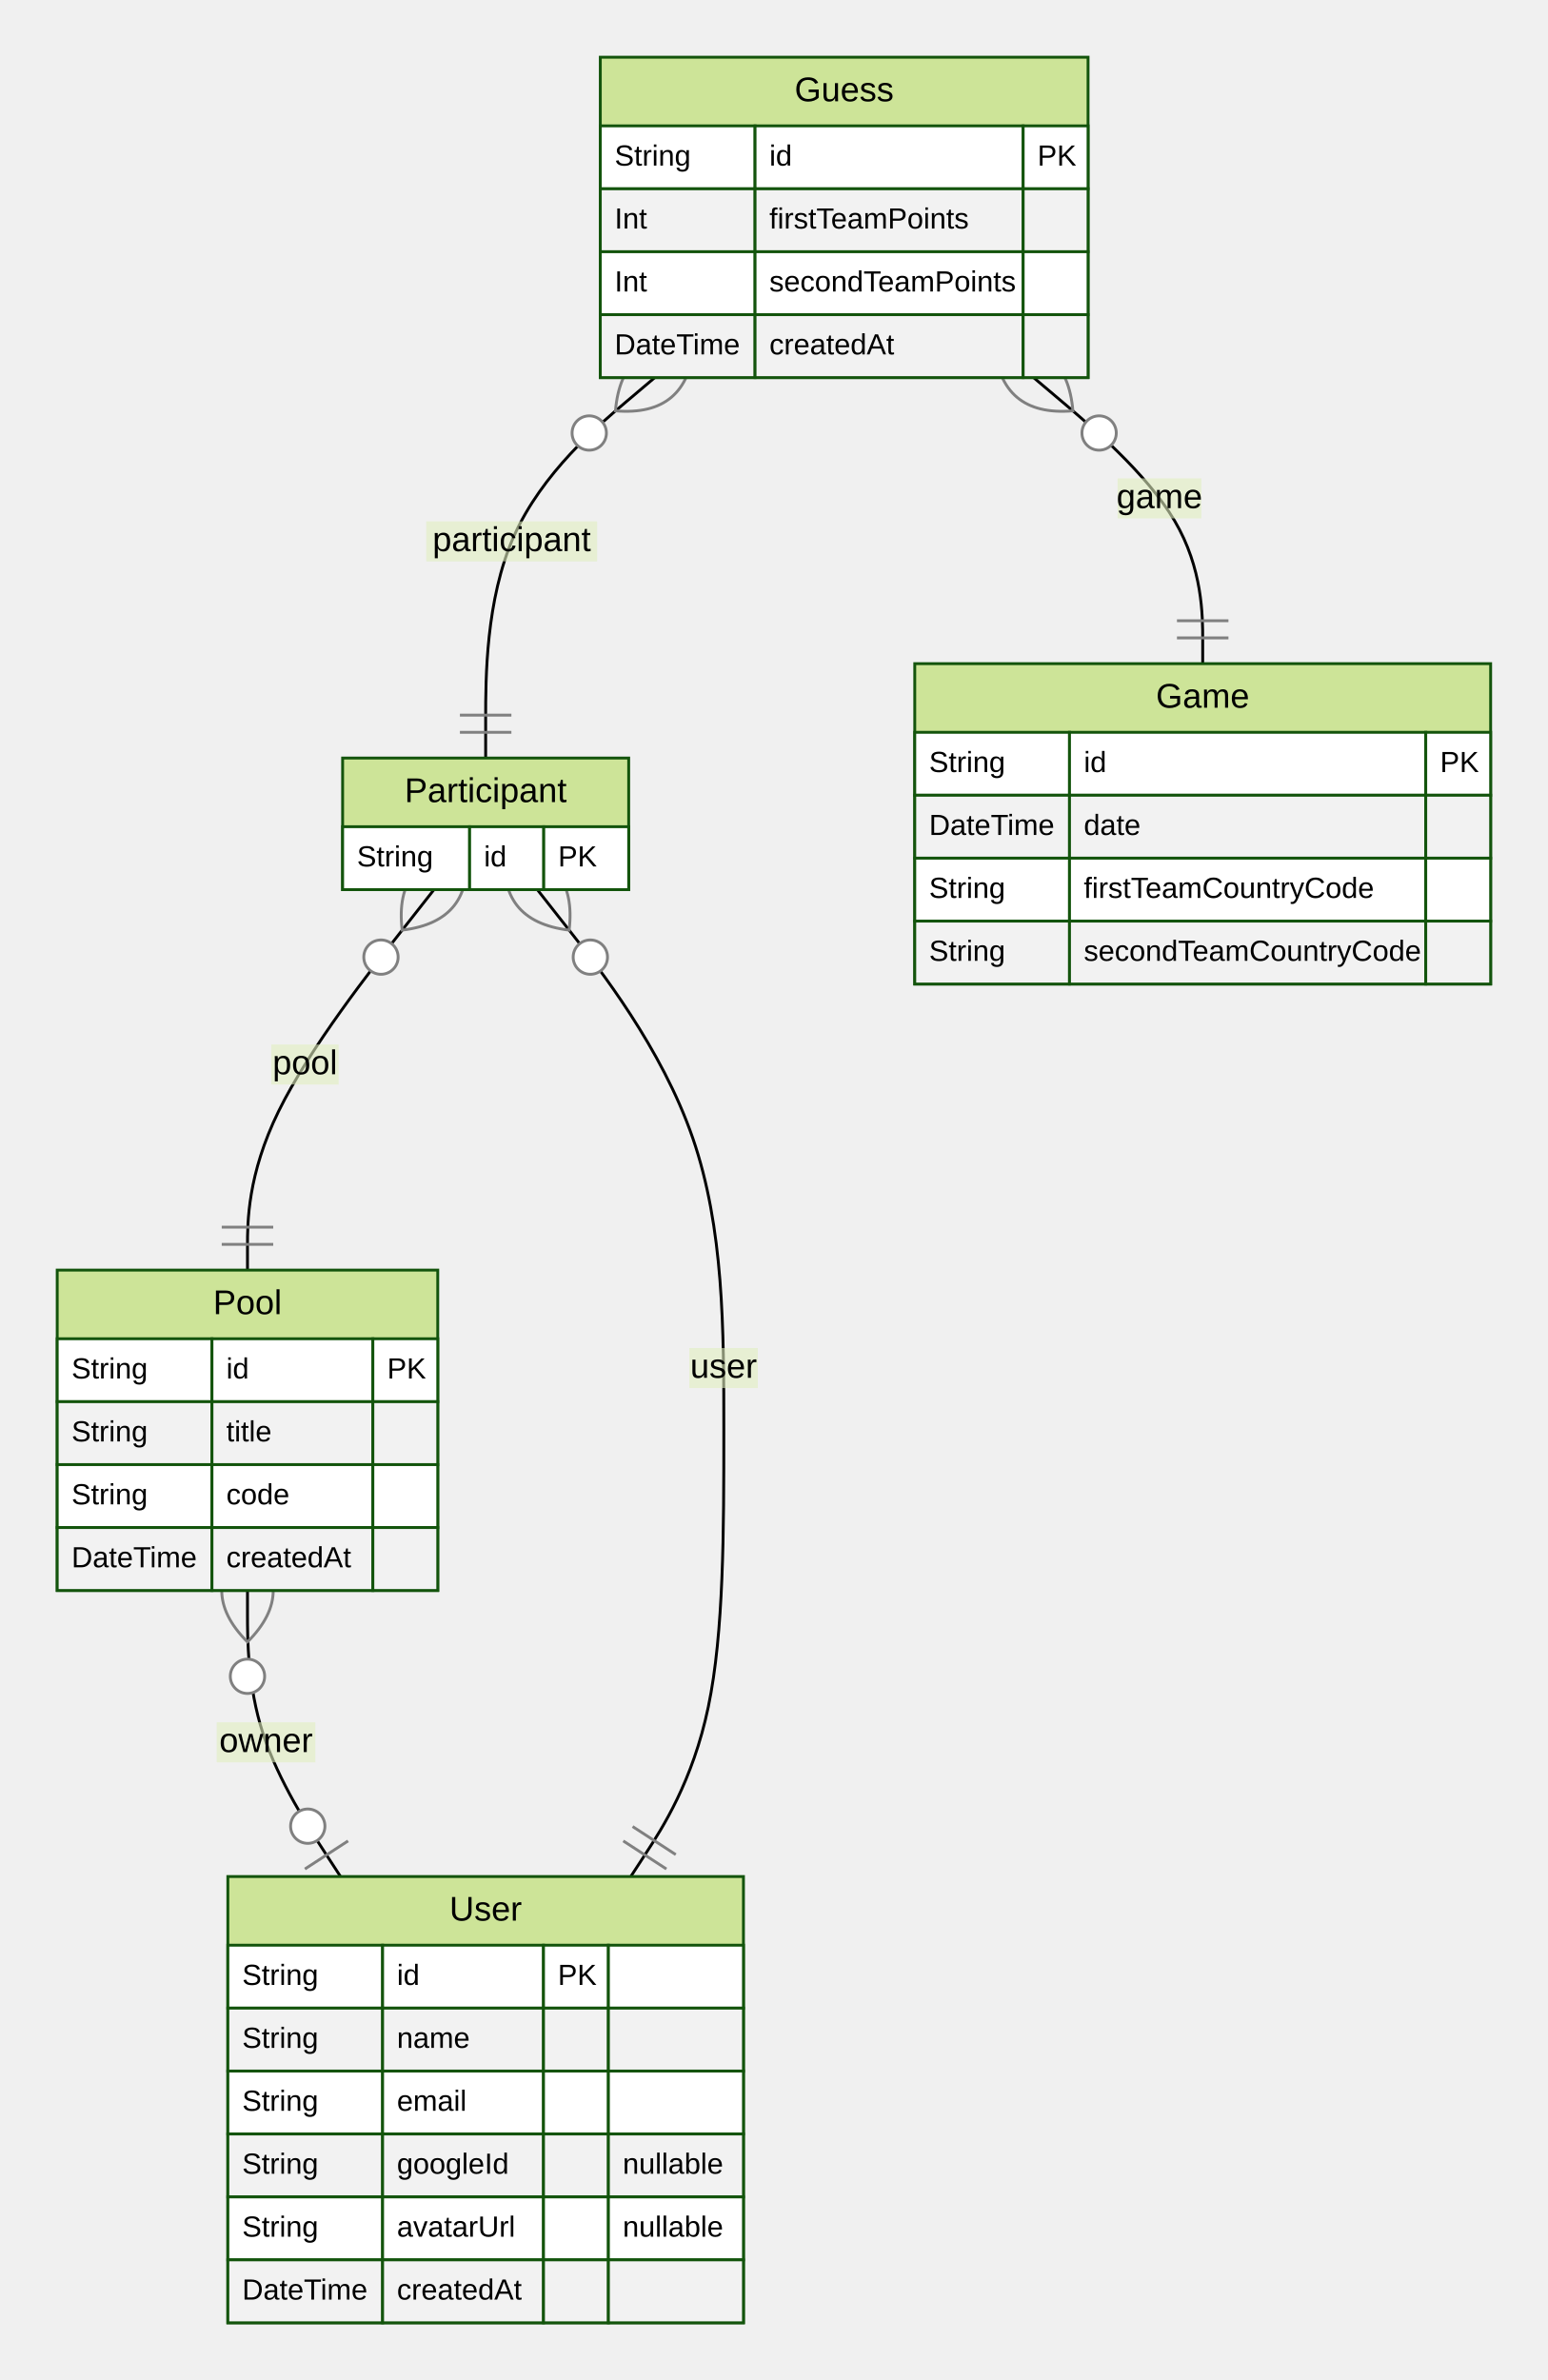
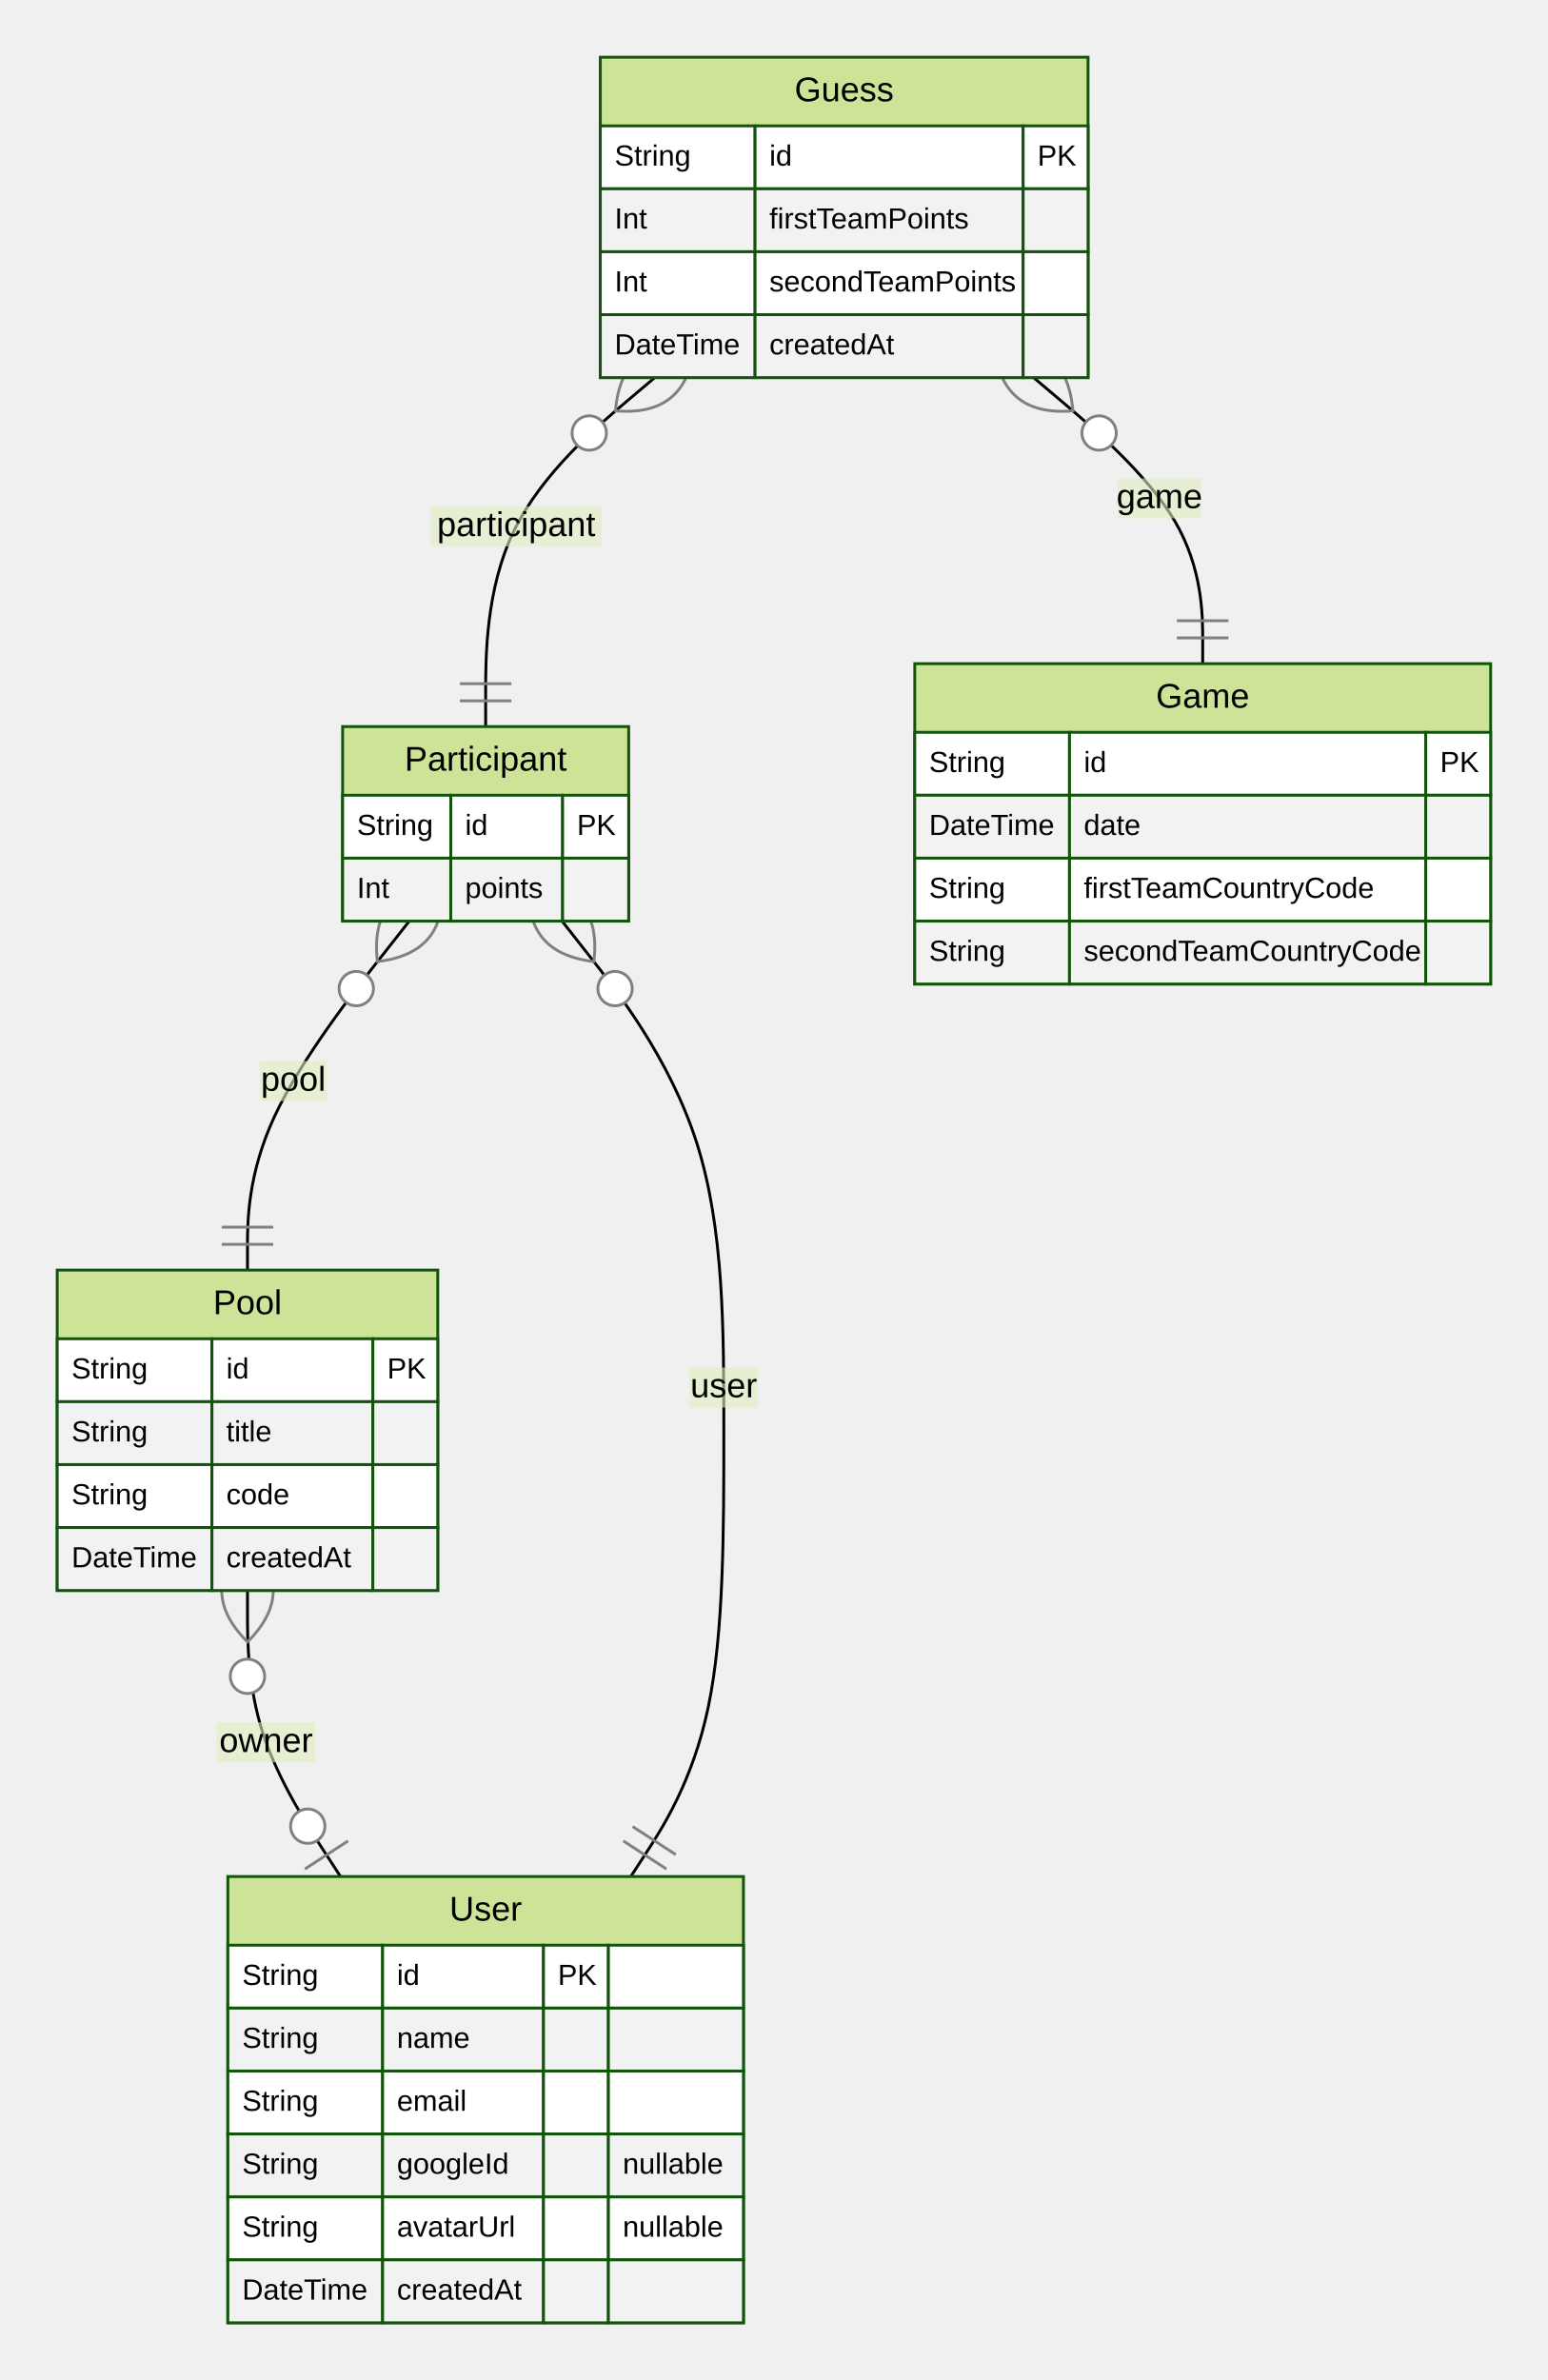
<svg xmlns="http://www.w3.org/2000/svg" aria-labelledby="chart-title-mermaid-0 chart-desc-mermaid-0" role="img" viewBox="0 0 541.082 832" style="max-width: 541.082px; background-color: white;" width="100%" id="mermaid-0">
  <style>#mermaid-0 {font-family:"trebuchet ms",verdana,arial,sans-serif;font-size:16px;fill:#000000;}#mermaid-0 .error-icon{fill:#552222;}#mermaid-0 .error-text{fill:#552222;stroke:#552222;}#mermaid-0 .edge-thickness-normal{stroke-width:2px;}#mermaid-0 .edge-thickness-thick{stroke-width:3.5px;}#mermaid-0 .edge-pattern-solid{stroke-dasharray:0;}#mermaid-0 .edge-pattern-dashed{stroke-dasharray:3;}#mermaid-0 .edge-pattern-dotted{stroke-dasharray:2;}#mermaid-0 .marker{fill:#000000;stroke:#000000;}#mermaid-0 .marker.cross{stroke:#000000;}#mermaid-0 svg{font-family:"trebuchet ms",verdana,arial,sans-serif;font-size:16px;}#mermaid-0 .entityBox{fill:#cde498;stroke:#13540c;}#mermaid-0 .attributeBoxOdd{fill:#ffffff;stroke:#13540c;}#mermaid-0 .attributeBoxEven{fill:#f2f2f2;stroke:#13540c;}#mermaid-0 .relationshipLabelBox{fill:hsl(78.158, 58.462%, 84.51%);opacity:0.7;background-color:hsl(78.158, 58.462%, 84.51%);}#mermaid-0 .relationshipLabelBox rect{opacity:0.5;}#mermaid-0 .relationshipLine{stroke:#000000;}#mermaid-0 :root{--mermaid-font-family:"trebuchet ms",verdana,arial,sans-serif;}</style>
  <g />
  <defs>
    <marker orient="auto" markerHeight="18" markerWidth="18" refY="9" refX="0" id="ONLY_ONE_START">
      <path d="M9,0 L9,18 M15,0 L15,18" fill="none" stroke="gray" />
    </marker>
  </defs>
  <defs>
    <marker orient="auto" markerHeight="18" markerWidth="18" refY="9" refX="18" id="ONLY_ONE_END">
      <path d="M3,0 L3,18 M9,0 L9,18" fill="none" stroke="gray" />
    </marker>
  </defs>
  <defs>
    <marker orient="auto" markerHeight="18" markerWidth="30" refY="9" refX="0" id="ZERO_OR_ONE_START">
      <circle r="6" cy="9" cx="21" fill="white" stroke="gray" />
      <path d="M9,0 L9,18" fill="none" stroke="gray" />
    </marker>
  </defs>
  <defs>
    <marker orient="auto" markerHeight="18" markerWidth="30" refY="9" refX="30" id="ZERO_OR_ONE_END">
      <circle r="6" cy="9" cx="9" fill="white" stroke="gray" />
      <path d="M21,0 L21,18" fill="none" stroke="gray" />
    </marker>
  </defs>
  <defs>
    <marker orient="auto" markerHeight="36" markerWidth="45" refY="18" refX="18" id="ONE_OR_MORE_START">
      <path d="M0,18 Q 18,0 36,18 Q 18,36 0,18 M42,9 L42,27" fill="none" stroke="gray" />
    </marker>
  </defs>
  <defs>
    <marker orient="auto" markerHeight="36" markerWidth="45" refY="18" refX="27" id="ONE_OR_MORE_END">
      <path d="M3,9 L3,27 M9,18 Q27,0 45,18 Q27,36 9,18" fill="none" stroke="gray" />
    </marker>
  </defs>
  <defs>
    <marker orient="auto" markerHeight="36" markerWidth="57" refY="18" refX="18" id="ZERO_OR_MORE_START">
      <circle r="6" cy="18" cx="48" fill="white" stroke="gray" />
      <path d="M0,18 Q18,0 36,18 Q18,36 0,18" fill="none" stroke="gray" />
    </marker>
  </defs>
  <defs>
    <marker orient="auto" markerHeight="36" markerWidth="57" refY="18" refX="39" id="ZERO_OR_MORE_END">
      <circle r="6" cy="18" cx="9" fill="white" stroke="gray" />
      <path d="M21,18 Q39,0 57,18 Q39,36 21,18" fill="none" stroke="gray" />
    </marker>
  </defs>
  <path marker-start="url(#ZERO_OR_MORE_START)" marker-end="url(#ZERO_OR_ONE_END)" fill="none" stroke="gray" d="M86.513,556L86.513,564.333C86.513,572.667,86.513,589.333,91.934,606C97.354,622.667,108.195,639.333,113.615,647.667L119.035,656" class="er relationshipLine" />
-   <path marker-start="url(#ZERO_OR_MORE_START)" marker-end="url(#ONLY_ONE_END)" fill="none" stroke="gray" d="M187.835,311L198.7,324.833C209.565,338.667,231.296,366.333,242.161,397.833C253.026,429.333,253.026,464.667,253.026,500C253.026,535.333,253.026,570.667,247.606,596.667C242.186,622.667,231.345,639.333,225.925,647.667L220.504,656" class="er relationshipLine" />
-   <path marker-start="url(#ZERO_OR_MORE_START)" marker-end="url(#ONLY_ONE_END)" fill="none" stroke="gray" d="M151.705,311L140.839,324.833C129.974,338.667,108.244,366.333,97.378,388.5C86.513,410.667,86.513,427.333,86.513,435.667L86.513,444" class="er relationshipLine" />
-   <path marker-start="url(#ZERO_OR_MORE_START)" marker-end="url(#ONLY_ONE_END)" fill="none" stroke="gray" d="M228.887,132L219.034,140.333C209.181,148.667,189.476,165.333,179.623,187.5C169.77,209.667,169.77,237.333,169.77,251.167L169.77,265" class="er relationshipLine" />
+   <path marker-start="url(#ZERO_OR_MORE_START)" marker-end="url(#ONLY_ONE_END)" fill="none" stroke="gray" d="M196.475,322L205.9,334C215.325,346,234.176,370,243.601,399.667C253.026,429.333,253.026,464.667,253.026,500C253.026,535.333,253.026,570.667,247.606,596.667C242.186,622.667,231.345,639.333,225.925,647.667L220.504,656" class="er relationshipLine" />
+   <path marker-start="url(#ZERO_OR_MORE_START)" marker-end="url(#ONLY_ONE_END)" fill="none" stroke="gray" d="M143.065,322L133.64,334C124.214,346,105.364,370,95.938,390.333C86.513,410.667,86.513,427.333,86.513,435.667L86.513,444" class="er relationshipLine" />
+   <path marker-start="url(#ZERO_OR_MORE_START)" marker-end="url(#ONLY_ONE_END)" fill="none" stroke="gray" d="M228.887,132L219.034,140.333C209.181,148.667,189.476,165.333,179.623,185.667C169.77,206,169.77,230,169.77,242L169.77,254" class="er relationshipLine" />
  <path marker-start="url(#ZERO_OR_MORE_START)" marker-end="url(#ONLY_ONE_END)" fill="none" stroke="gray" d="M361.309,132L371.162,140.333C381.015,148.667,400.72,165.333,410.573,182C420.426,198.667,420.426,215.333,420.426,223.667L420.426,232" class="er relationshipLine" />
  <g transform="translate(20,444 )" id="Pool">
    <rect height="112" width="133.026" y="0" x="0" stroke="gray" fill-opacity="100%" fill="honeydew" class="er entityBox" />
    <text transform="translate(66.51321,12)" style="font-family: &quot;trebuchet ms&quot;, verdana, arial, sans-serif;; font-size: 12px" text-anchor="middle" dominant-baseline="middle" y="0" x="0" id="entity-Pool" class="er entityLabel">Pool</text>
    <rect height="22" width="54.096" y="24" x="0" stroke="gray" fill-opacity="100%" fill="honeydew" class="er attributeBoxOdd" />
    <text transform="translate(5,35)" style="font-family: &quot;trebuchet ms&quot;, verdana, arial, sans-serif;; font-size: 10.2px" text-anchor="left" dominant-baseline="middle" y="0" x="0" id="entity-Pool-attr-1-type" class="er entityLabel">String</text>
    <rect height="22" width="56.243" y="24" x="54.096" stroke="gray" fill-opacity="100%" fill="honeydew" class="er attributeBoxOdd" />
    <text transform="translate(59.09555,35)" style="font-family: &quot;trebuchet ms&quot;, verdana, arial, sans-serif;; font-size: 10.2px" text-anchor="left" dominant-baseline="middle" y="0" x="0" id="entity-Pool-attr-1-name" class="er entityLabel">id</text>
    <rect height="22" width="22.688" y="24" x="110.339" stroke="gray" fill-opacity="100%" fill="honeydew" class="er attributeBoxOdd" />
    <text transform="translate(115.3387,35)" style="font-family: &quot;trebuchet ms&quot;, verdana, arial, sans-serif;; font-size: 10.2px" text-anchor="left" dominant-baseline="middle" y="0" x="0" id="entity-Pool-attr-1-key" class="er entityLabel">PK</text>
    <rect height="22" width="54.096" y="46" x="0" stroke="gray" fill-opacity="100%" fill="honeydew" class="er attributeBoxEven" />
    <text transform="translate(5,57)" style="font-family: &quot;trebuchet ms&quot;, verdana, arial, sans-serif;; font-size: 10.2px" text-anchor="left" dominant-baseline="middle" y="0" x="0" id="entity-Pool-attr-2-type" class="er entityLabel">String</text>
    <rect height="22" width="56.243" y="46" x="54.096" stroke="gray" fill-opacity="100%" fill="honeydew" class="er attributeBoxEven" />
    <text transform="translate(59.09555,57)" style="font-family: &quot;trebuchet ms&quot;, verdana, arial, sans-serif;; font-size: 10.2px" text-anchor="left" dominant-baseline="middle" y="0" x="0" id="entity-Pool-attr-2-name" class="er entityLabel">title</text>
    <rect height="22" width="22.688" y="46" x="110.339" stroke="gray" fill-opacity="100%" fill="honeydew" class="er attributeBoxEven" />
    <text transform="translate(115.3387,57)" style="font-family: &quot;trebuchet ms&quot;, verdana, arial, sans-serif;; font-size: 10.2px" text-anchor="left" dominant-baseline="middle" y="0" x="0" id="entity-Pool-attr-2-key" class="er entityLabel" />
    <rect height="22" width="54.096" y="68" x="0" stroke="gray" fill-opacity="100%" fill="honeydew" class="er attributeBoxOdd" />
    <text transform="translate(5,79)" style="font-family: &quot;trebuchet ms&quot;, verdana, arial, sans-serif;; font-size: 10.2px" text-anchor="left" dominant-baseline="middle" y="0" x="0" id="entity-Pool-attr-3-type" class="er entityLabel">String</text>
    <rect height="22" width="56.243" y="68" x="54.096" stroke="gray" fill-opacity="100%" fill="honeydew" class="er attributeBoxOdd" />
    <text transform="translate(59.09555,79)" style="font-family: &quot;trebuchet ms&quot;, verdana, arial, sans-serif;; font-size: 10.2px" text-anchor="left" dominant-baseline="middle" y="0" x="0" id="entity-Pool-attr-3-name" class="er entityLabel">code</text>
    <rect height="22" width="22.688" y="68" x="110.339" stroke="gray" fill-opacity="100%" fill="honeydew" class="er attributeBoxOdd" />
    <text transform="translate(115.3387,79)" style="font-family: &quot;trebuchet ms&quot;, verdana, arial, sans-serif;; font-size: 10.2px" text-anchor="left" dominant-baseline="middle" y="0" x="0" id="entity-Pool-attr-3-key" class="er entityLabel" />
    <rect height="22" width="54.096" y="90" x="0" stroke="gray" fill-opacity="100%" fill="honeydew" class="er attributeBoxEven" />
    <text transform="translate(5,101)" style="font-family: &quot;trebuchet ms&quot;, verdana, arial, sans-serif;; font-size: 10.2px" text-anchor="left" dominant-baseline="middle" y="0" x="0" id="entity-Pool-attr-4-type" class="er entityLabel">DateTime</text>
    <rect height="22" width="56.243" y="90" x="54.096" stroke="gray" fill-opacity="100%" fill="honeydew" class="er attributeBoxEven" />
    <text transform="translate(59.09555,101)" style="font-family: &quot;trebuchet ms&quot;, verdana, arial, sans-serif;; font-size: 10.2px" text-anchor="left" dominant-baseline="middle" y="0" x="0" id="entity-Pool-attr-4-name" class="er entityLabel">createdAt</text>
    <rect height="22" width="22.688" y="90" x="110.339" stroke="gray" fill-opacity="100%" fill="honeydew" class="er attributeBoxEven" />
    <text transform="translate(115.3387,101)" style="font-family: &quot;trebuchet ms&quot;, verdana, arial, sans-serif;; font-size: 10.2px" text-anchor="left" dominant-baseline="middle" y="0" x="0" id="entity-Pool-attr-4-key" class="er entityLabel" />
  </g>
-   <g transform="translate(119.7698,265 )" id="Participant">
-     <rect height="46" width="100" y="0" x="0" stroke="gray" fill-opacity="100%" fill="honeydew" class="er entityBox" />
+   <g transform="translate(119.7698,254 )" id="Participant">
+     <rect height="68" width="100" y="0" x="0" stroke="gray" fill-opacity="100%" fill="honeydew" class="er entityBox" />
    <text transform="translate(50,12)" style="font-family: &quot;trebuchet ms&quot;, verdana, arial, sans-serif;; font-size: 12px" text-anchor="middle" dominant-baseline="middle" y="0" x="0" id="entity-Participant" class="er entityLabel">Participant</text>
-     <rect height="22" width="44.399" y="24" x="0" stroke="gray" fill-opacity="100%" fill="honeydew" class="er attributeBoxOdd" />
+     <rect height="22" width="37.807" y="24" x="0" stroke="gray" fill-opacity="100%" fill="honeydew" class="er attributeBoxOdd" />
    <text transform="translate(5,35)" style="font-family: &quot;trebuchet ms&quot;, verdana, arial, sans-serif;; font-size: 10.2px" text-anchor="left" dominant-baseline="middle" y="0" x="0" id="entity-Participant-attr-1-type" class="er entityLabel">String</text>
-     <rect height="22" width="25.911" y="24" x="44.399" stroke="gray" fill-opacity="100%" fill="honeydew" class="er attributeBoxOdd" />
-     <text transform="translate(49.39862,35)" style="font-family: &quot;trebuchet ms&quot;, verdana, arial, sans-serif;; font-size: 10.2px" text-anchor="left" dominant-baseline="middle" y="0" x="0" id="entity-Participant-attr-1-name" class="er entityLabel">id</text>
-     <rect height="22" width="29.69" y="24" x="70.31" stroke="gray" fill-opacity="100%" fill="honeydew" class="er attributeBoxOdd" />
-     <text transform="translate(75.30976,35)" style="font-family: &quot;trebuchet ms&quot;, verdana, arial, sans-serif;; font-size: 10.2px" text-anchor="left" dominant-baseline="middle" y="0" x="0" id="entity-Participant-attr-1-key" class="er entityLabel">PK</text>
+     <rect height="22" width="39.093" y="24" x="37.807" stroke="gray" fill-opacity="100%" fill="honeydew" class="er attributeBoxOdd" />
+     <text transform="translate(42.80745,35)" style="font-family: &quot;trebuchet ms&quot;, verdana, arial, sans-serif;; font-size: 10.2px" text-anchor="left" dominant-baseline="middle" y="0" x="0" id="entity-Participant-attr-1-name" class="er entityLabel">id</text>
+     <rect height="22" width="23.099" y="24" x="76.901" stroke="gray" fill-opacity="100%" fill="honeydew" class="er attributeBoxOdd" />
+     <text transform="translate(81.90092,35)" style="font-family: &quot;trebuchet ms&quot;, verdana, arial, sans-serif;; font-size: 10.2px" text-anchor="left" dominant-baseline="middle" y="0" x="0" id="entity-Participant-attr-1-key" class="er entityLabel">PK</text>
+     <rect height="22" width="37.807" y="46" x="0" stroke="gray" fill-opacity="100%" fill="honeydew" class="er attributeBoxEven" />
+     <text transform="translate(5,57)" style="font-family: &quot;trebuchet ms&quot;, verdana, arial, sans-serif;; font-size: 10.2px" text-anchor="left" dominant-baseline="middle" y="0" x="0" id="entity-Participant-attr-2-type" class="er entityLabel">Int</text>
+     <rect height="22" width="39.093" y="46" x="37.807" stroke="gray" fill-opacity="100%" fill="honeydew" class="er attributeBoxEven" />
+     <text transform="translate(42.80745,57)" style="font-family: &quot;trebuchet ms&quot;, verdana, arial, sans-serif;; font-size: 10.2px" text-anchor="left" dominant-baseline="middle" y="0" x="0" id="entity-Participant-attr-2-name" class="er entityLabel">points</text>
+     <rect height="22" width="23.099" y="46" x="76.901" stroke="gray" fill-opacity="100%" fill="honeydew" class="er attributeBoxEven" />
+     <text transform="translate(81.90092,57)" style="font-family: &quot;trebuchet ms&quot;, verdana, arial, sans-serif;; font-size: 10.2px" text-anchor="left" dominant-baseline="middle" y="0" x="0" id="entity-Participant-attr-2-key" class="er entityLabel" />
  </g>
  <g transform="translate(79.65034,656 )" id="User">
    <rect height="156" width="180.239" y="0" x="0" stroke="gray" fill-opacity="100%" fill="honeydew" class="er entityBox" />
    <text transform="translate(90.11948,12)" style="font-family: &quot;trebuchet ms&quot;, verdana, arial, sans-serif;; font-size: 12px" text-anchor="middle" dominant-baseline="middle" y="0" x="0" id="entity-User" class="er entityLabel">User</text>
    <rect height="22" width="54.096" y="24" x="0" stroke="gray" fill-opacity="100%" fill="honeydew" class="er attributeBoxOdd" />
    <text transform="translate(5,35)" style="font-family: &quot;trebuchet ms&quot;, verdana, arial, sans-serif;; font-size: 10.2px" text-anchor="left" dominant-baseline="middle" y="0" x="0" id="entity-User-attr-1-type" class="er entityLabel">String</text>
    <rect height="22" width="56.243" y="24" x="54.096" stroke="gray" fill-opacity="100%" fill="honeydew" class="er attributeBoxOdd" />
    <text transform="translate(59.09555,35)" style="font-family: &quot;trebuchet ms&quot;, verdana, arial, sans-serif;; font-size: 10.2px" text-anchor="left" dominant-baseline="middle" y="0" x="0" id="entity-User-attr-1-name" class="er entityLabel">id</text>
    <rect height="22" width="22.688" y="24" x="110.339" stroke="gray" fill-opacity="100%" fill="honeydew" class="er attributeBoxOdd" />
    <text transform="translate(115.3387,35)" style="font-family: &quot;trebuchet ms&quot;, verdana, arial, sans-serif;; font-size: 10.2px" text-anchor="left" dominant-baseline="middle" y="0" x="0" id="entity-User-attr-1-key" class="er entityLabel">PK</text>
    <rect height="22" width="47.213" y="24" x="133.026" stroke="gray" fill-opacity="100%" fill="honeydew" class="er attributeBoxOdd" />
    <text transform="translate(138.0264,35)" style="font-family: &quot;trebuchet ms&quot;, verdana, arial, sans-serif;; font-size: 10.2px" text-anchor="left" dominant-baseline="middle" y="0" x="0" id="entity-User-attr-1-comment" class="er entityLabel" />
    <rect height="22" width="54.096" y="46" x="0" stroke="gray" fill-opacity="100%" fill="honeydew" class="er attributeBoxEven" />
    <text transform="translate(5,57)" style="font-family: &quot;trebuchet ms&quot;, verdana, arial, sans-serif;; font-size: 10.2px" text-anchor="left" dominant-baseline="middle" y="0" x="0" id="entity-User-attr-2-type" class="er entityLabel">String</text>
    <rect height="22" width="56.243" y="46" x="54.096" stroke="gray" fill-opacity="100%" fill="honeydew" class="er attributeBoxEven" />
    <text transform="translate(59.09555,57)" style="font-family: &quot;trebuchet ms&quot;, verdana, arial, sans-serif;; font-size: 10.2px" text-anchor="left" dominant-baseline="middle" y="0" x="0" id="entity-User-attr-2-name" class="er entityLabel">name</text>
    <rect height="22" width="22.688" y="46" x="110.339" stroke="gray" fill-opacity="100%" fill="honeydew" class="er attributeBoxEven" />
    <text transform="translate(115.3387,57)" style="font-family: &quot;trebuchet ms&quot;, verdana, arial, sans-serif;; font-size: 10.2px" text-anchor="left" dominant-baseline="middle" y="0" x="0" id="entity-User-attr-2-key" class="er entityLabel" />
    <rect height="22" width="47.213" y="46" x="133.026" stroke="gray" fill-opacity="100%" fill="honeydew" class="er attributeBoxEven" />
    <text transform="translate(138.0264,57)" style="font-family: &quot;trebuchet ms&quot;, verdana, arial, sans-serif;; font-size: 10.2px" text-anchor="left" dominant-baseline="middle" y="0" x="0" id="entity-User-attr-2-comment" class="er entityLabel" />
    <rect height="22" width="54.096" y="68" x="0" stroke="gray" fill-opacity="100%" fill="honeydew" class="er attributeBoxOdd" />
    <text transform="translate(5,79)" style="font-family: &quot;trebuchet ms&quot;, verdana, arial, sans-serif;; font-size: 10.2px" text-anchor="left" dominant-baseline="middle" y="0" x="0" id="entity-User-attr-3-type" class="er entityLabel">String</text>
    <rect height="22" width="56.243" y="68" x="54.096" stroke="gray" fill-opacity="100%" fill="honeydew" class="er attributeBoxOdd" />
    <text transform="translate(59.09555,79)" style="font-family: &quot;trebuchet ms&quot;, verdana, arial, sans-serif;; font-size: 10.2px" text-anchor="left" dominant-baseline="middle" y="0" x="0" id="entity-User-attr-3-name" class="er entityLabel">email</text>
    <rect height="22" width="22.688" y="68" x="110.339" stroke="gray" fill-opacity="100%" fill="honeydew" class="er attributeBoxOdd" />
    <text transform="translate(115.3387,79)" style="font-family: &quot;trebuchet ms&quot;, verdana, arial, sans-serif;; font-size: 10.2px" text-anchor="left" dominant-baseline="middle" y="0" x="0" id="entity-User-attr-3-key" class="er entityLabel" />
    <rect height="22" width="47.213" y="68" x="133.026" stroke="gray" fill-opacity="100%" fill="honeydew" class="er attributeBoxOdd" />
    <text transform="translate(138.0264,79)" style="font-family: &quot;trebuchet ms&quot;, verdana, arial, sans-serif;; font-size: 10.2px" text-anchor="left" dominant-baseline="middle" y="0" x="0" id="entity-User-attr-3-comment" class="er entityLabel" />
    <rect height="22" width="54.096" y="90" x="0" stroke="gray" fill-opacity="100%" fill="honeydew" class="er attributeBoxEven" />
    <text transform="translate(5,101)" style="font-family: &quot;trebuchet ms&quot;, verdana, arial, sans-serif;; font-size: 10.2px" text-anchor="left" dominant-baseline="middle" y="0" x="0" id="entity-User-attr-4-type" class="er entityLabel">String</text>
    <rect height="22" width="56.243" y="90" x="54.096" stroke="gray" fill-opacity="100%" fill="honeydew" class="er attributeBoxEven" />
    <text transform="translate(59.09555,101)" style="font-family: &quot;trebuchet ms&quot;, verdana, arial, sans-serif;; font-size: 10.2px" text-anchor="left" dominant-baseline="middle" y="0" x="0" id="entity-User-attr-4-name" class="er entityLabel">googleId</text>
    <rect height="22" width="22.688" y="90" x="110.339" stroke="gray" fill-opacity="100%" fill="honeydew" class="er attributeBoxEven" />
    <text transform="translate(115.3387,101)" style="font-family: &quot;trebuchet ms&quot;, verdana, arial, sans-serif;; font-size: 10.2px" text-anchor="left" dominant-baseline="middle" y="0" x="0" id="entity-User-attr-4-key" class="er entityLabel" />
    <rect height="22" width="47.213" y="90" x="133.026" stroke="gray" fill-opacity="100%" fill="honeydew" class="er attributeBoxEven" />
    <text transform="translate(138.0264,101)" style="font-family: &quot;trebuchet ms&quot;, verdana, arial, sans-serif;; font-size: 10.2px" text-anchor="left" dominant-baseline="middle" y="0" x="0" id="entity-User-attr-4-comment" class="er entityLabel">nullable</text>
    <rect height="22" width="54.096" y="112" x="0" stroke="gray" fill-opacity="100%" fill="honeydew" class="er attributeBoxOdd" />
    <text transform="translate(5,123)" style="font-family: &quot;trebuchet ms&quot;, verdana, arial, sans-serif;; font-size: 10.2px" text-anchor="left" dominant-baseline="middle" y="0" x="0" id="entity-User-attr-5-type" class="er entityLabel">String</text>
    <rect height="22" width="56.243" y="112" x="54.096" stroke="gray" fill-opacity="100%" fill="honeydew" class="er attributeBoxOdd" />
    <text transform="translate(59.09555,123)" style="font-family: &quot;trebuchet ms&quot;, verdana, arial, sans-serif;; font-size: 10.2px" text-anchor="left" dominant-baseline="middle" y="0" x="0" id="entity-User-attr-5-name" class="er entityLabel">avatarUrl</text>
    <rect height="22" width="22.688" y="112" x="110.339" stroke="gray" fill-opacity="100%" fill="honeydew" class="er attributeBoxOdd" />
    <text transform="translate(115.3387,123)" style="font-family: &quot;trebuchet ms&quot;, verdana, arial, sans-serif;; font-size: 10.2px" text-anchor="left" dominant-baseline="middle" y="0" x="0" id="entity-User-attr-5-key" class="er entityLabel" />
    <rect height="22" width="47.213" y="112" x="133.026" stroke="gray" fill-opacity="100%" fill="honeydew" class="er attributeBoxOdd" />
    <text transform="translate(138.0264,123)" style="font-family: &quot;trebuchet ms&quot;, verdana, arial, sans-serif;; font-size: 10.2px" text-anchor="left" dominant-baseline="middle" y="0" x="0" id="entity-User-attr-5-comment" class="er entityLabel">nullable</text>
    <rect height="22" width="54.096" y="134" x="0" stroke="gray" fill-opacity="100%" fill="honeydew" class="er attributeBoxEven" />
    <text transform="translate(5,145)" style="font-family: &quot;trebuchet ms&quot;, verdana, arial, sans-serif;; font-size: 10.2px" text-anchor="left" dominant-baseline="middle" y="0" x="0" id="entity-User-attr-6-type" class="er entityLabel">DateTime</text>
    <rect height="22" width="56.243" y="134" x="54.096" stroke="gray" fill-opacity="100%" fill="honeydew" class="er attributeBoxEven" />
    <text transform="translate(59.09555,145)" style="font-family: &quot;trebuchet ms&quot;, verdana, arial, sans-serif;; font-size: 10.2px" text-anchor="left" dominant-baseline="middle" y="0" x="0" id="entity-User-attr-6-name" class="er entityLabel">createdAt</text>
    <rect height="22" width="22.688" y="134" x="110.339" stroke="gray" fill-opacity="100%" fill="honeydew" class="er attributeBoxEven" />
    <text transform="translate(115.3387,145)" style="font-family: &quot;trebuchet ms&quot;, verdana, arial, sans-serif;; font-size: 10.2px" text-anchor="left" dominant-baseline="middle" y="0" x="0" id="entity-User-attr-6-key" class="er entityLabel" />
    <rect height="22" width="47.213" y="134" x="133.026" stroke="gray" fill-opacity="100%" fill="honeydew" class="er attributeBoxEven" />
    <text transform="translate(138.0264,145)" style="font-family: &quot;trebuchet ms&quot;, verdana, arial, sans-serif;; font-size: 10.2px" text-anchor="left" dominant-baseline="middle" y="0" x="0" id="entity-User-attr-6-comment" class="er entityLabel" />
  </g>
  <g transform="translate(319.7698,232 )" id="Game">
    <rect height="112" width="201.312" y="0" x="0" stroke="gray" fill-opacity="100%" fill="honeydew" class="er entityBox" />
    <text transform="translate(100.6562,12)" style="font-family: &quot;trebuchet ms&quot;, verdana, arial, sans-serif;; font-size: 12px" text-anchor="middle" dominant-baseline="middle" y="0" x="0" id="entity-Game" class="er entityLabel">Game</text>
    <rect height="22" width="54.096" y="24" x="0" stroke="gray" fill-opacity="100%" fill="honeydew" class="er attributeBoxOdd" />
    <text transform="translate(5,35)" style="font-family: &quot;trebuchet ms&quot;, verdana, arial, sans-serif;; font-size: 10.2px" text-anchor="left" dominant-baseline="middle" y="0" x="0" id="entity-Game-attr-1-type" class="er entityLabel">String</text>
    <rect height="22" width="124.529" y="24" x="54.096" stroke="gray" fill-opacity="100%" fill="honeydew" class="er attributeBoxOdd" />
    <text transform="translate(59.09555,35)" style="font-family: &quot;trebuchet ms&quot;, verdana, arial, sans-serif;; font-size: 10.2px" text-anchor="left" dominant-baseline="middle" y="0" x="0" id="entity-Game-attr-1-name" class="er entityLabel">id</text>
    <rect height="22" width="22.688" y="24" x="178.625" stroke="gray" fill-opacity="100%" fill="honeydew" class="er attributeBoxOdd" />
    <text transform="translate(183.6248,35)" style="font-family: &quot;trebuchet ms&quot;, verdana, arial, sans-serif;; font-size: 10.2px" text-anchor="left" dominant-baseline="middle" y="0" x="0" id="entity-Game-attr-1-key" class="er entityLabel">PK</text>
    <rect height="22" width="54.096" y="46" x="0" stroke="gray" fill-opacity="100%" fill="honeydew" class="er attributeBoxEven" />
    <text transform="translate(5,57)" style="font-family: &quot;trebuchet ms&quot;, verdana, arial, sans-serif;; font-size: 10.2px" text-anchor="left" dominant-baseline="middle" y="0" x="0" id="entity-Game-attr-2-type" class="er entityLabel">DateTime</text>
    <rect height="22" width="124.529" y="46" x="54.096" stroke="gray" fill-opacity="100%" fill="honeydew" class="er attributeBoxEven" />
    <text transform="translate(59.09555,57)" style="font-family: &quot;trebuchet ms&quot;, verdana, arial, sans-serif;; font-size: 10.2px" text-anchor="left" dominant-baseline="middle" y="0" x="0" id="entity-Game-attr-2-name" class="er entityLabel">date</text>
    <rect height="22" width="22.688" y="46" x="178.625" stroke="gray" fill-opacity="100%" fill="honeydew" class="er attributeBoxEven" />
    <text transform="translate(183.6248,57)" style="font-family: &quot;trebuchet ms&quot;, verdana, arial, sans-serif;; font-size: 10.2px" text-anchor="left" dominant-baseline="middle" y="0" x="0" id="entity-Game-attr-2-key" class="er entityLabel" />
    <rect height="22" width="54.096" y="68" x="0" stroke="gray" fill-opacity="100%" fill="honeydew" class="er attributeBoxOdd" />
    <text transform="translate(5,79)" style="font-family: &quot;trebuchet ms&quot;, verdana, arial, sans-serif;; font-size: 10.2px" text-anchor="left" dominant-baseline="middle" y="0" x="0" id="entity-Game-attr-3-type" class="er entityLabel">String</text>
    <rect height="22" width="124.529" y="68" x="54.096" stroke="gray" fill-opacity="100%" fill="honeydew" class="er attributeBoxOdd" />
    <text transform="translate(59.09555,79)" style="font-family: &quot;trebuchet ms&quot;, verdana, arial, sans-serif;; font-size: 10.2px" text-anchor="left" dominant-baseline="middle" y="0" x="0" id="entity-Game-attr-3-name" class="er entityLabel">firstTeamCountryCode</text>
    <rect height="22" width="22.688" y="68" x="178.625" stroke="gray" fill-opacity="100%" fill="honeydew" class="er attributeBoxOdd" />
    <text transform="translate(183.6248,79)" style="font-family: &quot;trebuchet ms&quot;, verdana, arial, sans-serif;; font-size: 10.2px" text-anchor="left" dominant-baseline="middle" y="0" x="0" id="entity-Game-attr-3-key" class="er entityLabel" />
    <rect height="22" width="54.096" y="90" x="0" stroke="gray" fill-opacity="100%" fill="honeydew" class="er attributeBoxEven" />
    <text transform="translate(5,101)" style="font-family: &quot;trebuchet ms&quot;, verdana, arial, sans-serif;; font-size: 10.2px" text-anchor="left" dominant-baseline="middle" y="0" x="0" id="entity-Game-attr-4-type" class="er entityLabel">String</text>
    <rect height="22" width="124.529" y="90" x="54.096" stroke="gray" fill-opacity="100%" fill="honeydew" class="er attributeBoxEven" />
    <text transform="translate(59.09555,101)" style="font-family: &quot;trebuchet ms&quot;, verdana, arial, sans-serif;; font-size: 10.2px" text-anchor="left" dominant-baseline="middle" y="0" x="0" id="entity-Game-attr-4-name" class="er entityLabel">secondTeamCountryCode</text>
    <rect height="22" width="22.688" y="90" x="178.625" stroke="gray" fill-opacity="100%" fill="honeydew" class="er attributeBoxEven" />
    <text transform="translate(183.6248,101)" style="font-family: &quot;trebuchet ms&quot;, verdana, arial, sans-serif;; font-size: 10.2px" text-anchor="left" dominant-baseline="middle" y="0" x="0" id="entity-Game-attr-4-key" class="er entityLabel" />
  </g>
  <g transform="translate(209.8457,20 )" id="Guess">
    <rect height="112" width="170.504" y="0" x="0" stroke="gray" fill-opacity="100%" fill="honeydew" class="er entityBox" />
    <text transform="translate(85.2522,12)" style="font-family: &quot;trebuchet ms&quot;, verdana, arial, sans-serif;; font-size: 12px" text-anchor="middle" dominant-baseline="middle" y="0" x="0" id="entity-Guess" class="er entityLabel">Guess</text>
    <rect height="22" width="54.096" y="24" x="0" stroke="gray" fill-opacity="100%" fill="honeydew" class="er attributeBoxOdd" />
    <text transform="translate(5,35)" style="font-family: &quot;trebuchet ms&quot;, verdana, arial, sans-serif;; font-size: 10.2px" text-anchor="left" dominant-baseline="middle" y="0" x="0" id="entity-Guess-attr-1-type" class="er entityLabel">String</text>
    <rect height="22" width="93.721" y="24" x="54.096" stroke="gray" fill-opacity="100%" fill="honeydew" class="er attributeBoxOdd" />
    <text transform="translate(59.09555,35)" style="font-family: &quot;trebuchet ms&quot;, verdana, arial, sans-serif;; font-size: 10.2px" text-anchor="left" dominant-baseline="middle" y="0" x="0" id="entity-Guess-attr-1-name" class="er entityLabel">id</text>
    <rect height="22" width="22.688" y="24" x="147.817" stroke="gray" fill-opacity="100%" fill="honeydew" class="er attributeBoxOdd" />
    <text transform="translate(152.8167,35)" style="font-family: &quot;trebuchet ms&quot;, verdana, arial, sans-serif;; font-size: 10.2px" text-anchor="left" dominant-baseline="middle" y="0" x="0" id="entity-Guess-attr-1-key" class="er entityLabel">PK</text>
    <rect height="22" width="54.096" y="46" x="0" stroke="gray" fill-opacity="100%" fill="honeydew" class="er attributeBoxEven" />
    <text transform="translate(5,57)" style="font-family: &quot;trebuchet ms&quot;, verdana, arial, sans-serif;; font-size: 10.2px" text-anchor="left" dominant-baseline="middle" y="0" x="0" id="entity-Guess-attr-2-type" class="er entityLabel">Int</text>
    <rect height="22" width="93.721" y="46" x="54.096" stroke="gray" fill-opacity="100%" fill="honeydew" class="er attributeBoxEven" />
    <text transform="translate(59.09555,57)" style="font-family: &quot;trebuchet ms&quot;, verdana, arial, sans-serif;; font-size: 10.2px" text-anchor="left" dominant-baseline="middle" y="0" x="0" id="entity-Guess-attr-2-name" class="er entityLabel">firstTeamPoints</text>
    <rect height="22" width="22.688" y="46" x="147.817" stroke="gray" fill-opacity="100%" fill="honeydew" class="er attributeBoxEven" />
    <text transform="translate(152.8167,57)" style="font-family: &quot;trebuchet ms&quot;, verdana, arial, sans-serif;; font-size: 10.2px" text-anchor="left" dominant-baseline="middle" y="0" x="0" id="entity-Guess-attr-2-key" class="er entityLabel" />
    <rect height="22" width="54.096" y="68" x="0" stroke="gray" fill-opacity="100%" fill="honeydew" class="er attributeBoxOdd" />
    <text transform="translate(5,79)" style="font-family: &quot;trebuchet ms&quot;, verdana, arial, sans-serif;; font-size: 10.2px" text-anchor="left" dominant-baseline="middle" y="0" x="0" id="entity-Guess-attr-3-type" class="er entityLabel">Int</text>
    <rect height="22" width="93.721" y="68" x="54.096" stroke="gray" fill-opacity="100%" fill="honeydew" class="er attributeBoxOdd" />
    <text transform="translate(59.09555,79)" style="font-family: &quot;trebuchet ms&quot;, verdana, arial, sans-serif;; font-size: 10.2px" text-anchor="left" dominant-baseline="middle" y="0" x="0" id="entity-Guess-attr-3-name" class="er entityLabel">secondTeamPoints</text>
    <rect height="22" width="22.688" y="68" x="147.817" stroke="gray" fill-opacity="100%" fill="honeydew" class="er attributeBoxOdd" />
    <text transform="translate(152.8167,79)" style="font-family: &quot;trebuchet ms&quot;, verdana, arial, sans-serif;; font-size: 10.2px" text-anchor="left" dominant-baseline="middle" y="0" x="0" id="entity-Guess-attr-3-key" class="er entityLabel" />
    <rect height="22" width="54.096" y="90" x="0" stroke="gray" fill-opacity="100%" fill="honeydew" class="er attributeBoxEven" />
    <text transform="translate(5,101)" style="font-family: &quot;trebuchet ms&quot;, verdana, arial, sans-serif;; font-size: 10.2px" text-anchor="left" dominant-baseline="middle" y="0" x="0" id="entity-Guess-attr-4-type" class="er entityLabel">DateTime</text>
    <rect height="22" width="93.721" y="90" x="54.096" stroke="gray" fill-opacity="100%" fill="honeydew" class="er attributeBoxEven" />
    <text transform="translate(59.09555,101)" style="font-family: &quot;trebuchet ms&quot;, verdana, arial, sans-serif;; font-size: 10.2px" text-anchor="left" dominant-baseline="middle" y="0" x="0" id="entity-Guess-attr-4-name" class="er entityLabel">createdAt</text>
    <rect height="22" width="22.688" y="90" x="147.817" stroke="gray" fill-opacity="100%" fill="honeydew" class="er attributeBoxEven" />
    <text transform="translate(152.8167,101)" style="font-family: &quot;trebuchet ms&quot;, verdana, arial, sans-serif;; font-size: 10.2px" text-anchor="left" dominant-baseline="middle" y="0" x="0" id="entity-Guess-attr-4-key" class="er entityLabel" />
  </g>
  <rect fill-opacity="85%" fill="white" height="14" width="34.471" y="602.078" x="75.759" class="er relationshipLabelBox" />
  <text style="font-family: &quot;trebuchet ms&quot;, verdana, arial, sans-serif;; font-size: 12px" dominant-baseline="middle" text-anchor="middle" y="609.078" x="92.994" id="rel1" class="er relationshipLabel">owner</text>
-   <rect fill-opacity="85%" fill="white" height="14" width="23.959" y="471.248" x="240.952" class="er relationshipLabelBox" />
-   <text style="font-family: &quot;trebuchet ms&quot;, verdana, arial, sans-serif;; font-size: 12px" dominant-baseline="middle" text-anchor="middle" y="478.248" x="252.932" id="rel2" class="er relationshipLabel">user</text>
-   <rect fill-opacity="85%" fill="white" height="14" width="23.564" y="365.133" x="94.824" class="er relationshipLabelBox" />
-   <text style="font-family: &quot;trebuchet ms&quot;, verdana, arial, sans-serif;; font-size: 12px" dominant-baseline="middle" text-anchor="middle" y="372.133" x="106.606" id="rel3" class="er relationshipLabel">pool</text>
-   <rect fill-opacity="85%" fill="white" height="14" width="59.744" y="182.256" x="148.995" class="er relationshipLabelBox" />
-   <text style="font-family: &quot;trebuchet ms&quot;, verdana, arial, sans-serif;; font-size: 12px" dominant-baseline="middle" text-anchor="middle" y="189.256" x="178.867" id="rel4" class="er relationshipLabel">participant</text>
+   <rect fill-opacity="85%" fill="white" height="14" width="23.959" y="478.053" x="241.019" class="er relationshipLabelBox" />
+   <text style="font-family: &quot;trebuchet ms&quot;, verdana, arial, sans-serif;; font-size: 12px" dominant-baseline="middle" text-anchor="middle" y="485.053" x="252.999" id="rel2" class="er relationshipLabel">user</text>
+   <rect fill-opacity="85%" fill="white" height="14" width="23.564" y="370.906" x="90.741" class="er relationshipLabelBox" />
+   <text style="font-family: &quot;trebuchet ms&quot;, verdana, arial, sans-serif;; font-size: 12px" dominant-baseline="middle" text-anchor="middle" y="377.906" x="102.523" id="rel3" class="er relationshipLabel">pool</text>
+   <rect fill-opacity="85%" fill="white" height="14" width="59.744" y="177.003" x="150.583" class="er relationshipLabelBox" />
+   <text style="font-family: &quot;trebuchet ms&quot;, verdana, arial, sans-serif;; font-size: 12px" dominant-baseline="middle" text-anchor="middle" y="184.003" x="180.455" id="rel4" class="er relationshipLabel">participant</text>
  <rect fill-opacity="85%" fill="white" height="14" width="29.289" y="167.222" x="390.665" class="er relationshipLabelBox" />
  <text style="font-family: &quot;trebuchet ms&quot;, verdana, arial, sans-serif;; font-size: 12px" dominant-baseline="middle" text-anchor="middle" y="174.222" x="405.31" id="rel5" class="er relationshipLabel">game</text>
</svg>
